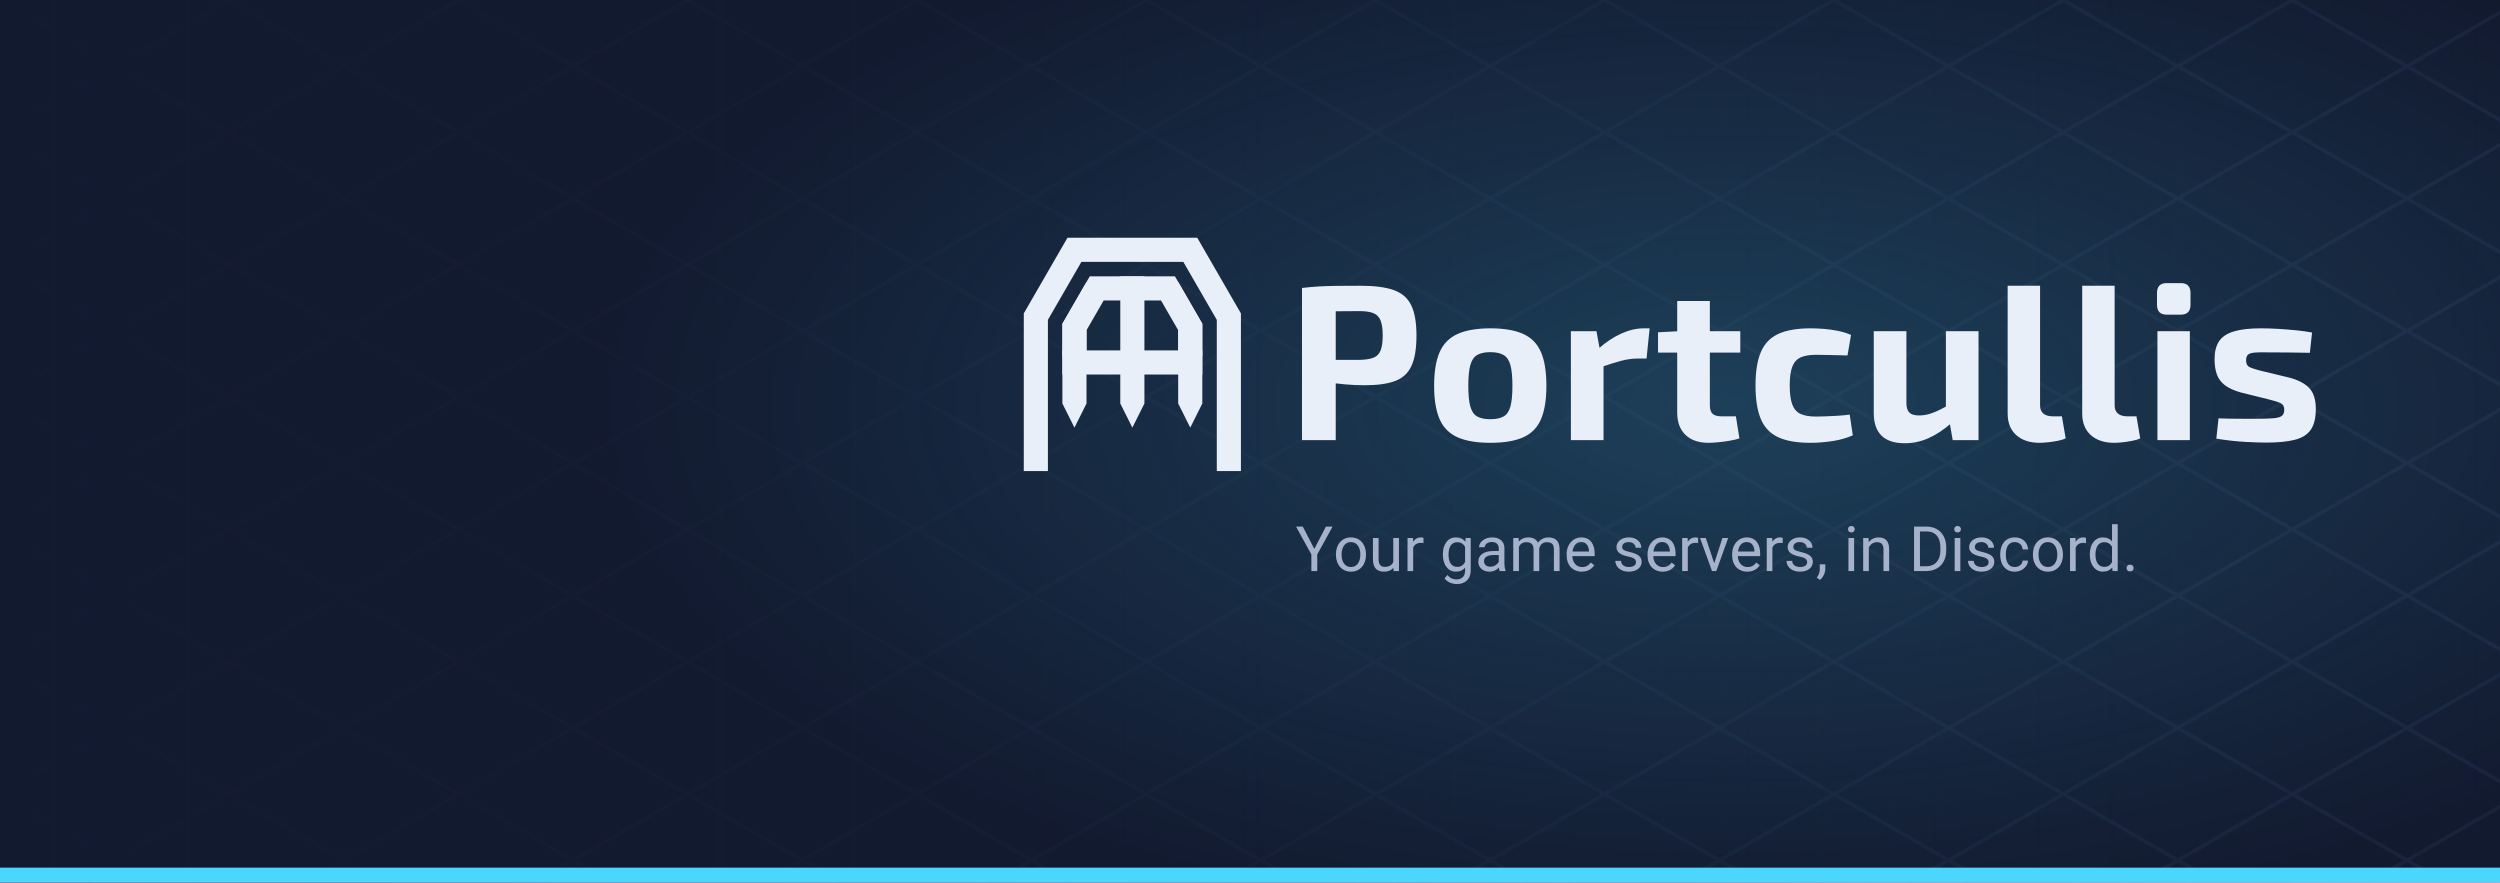
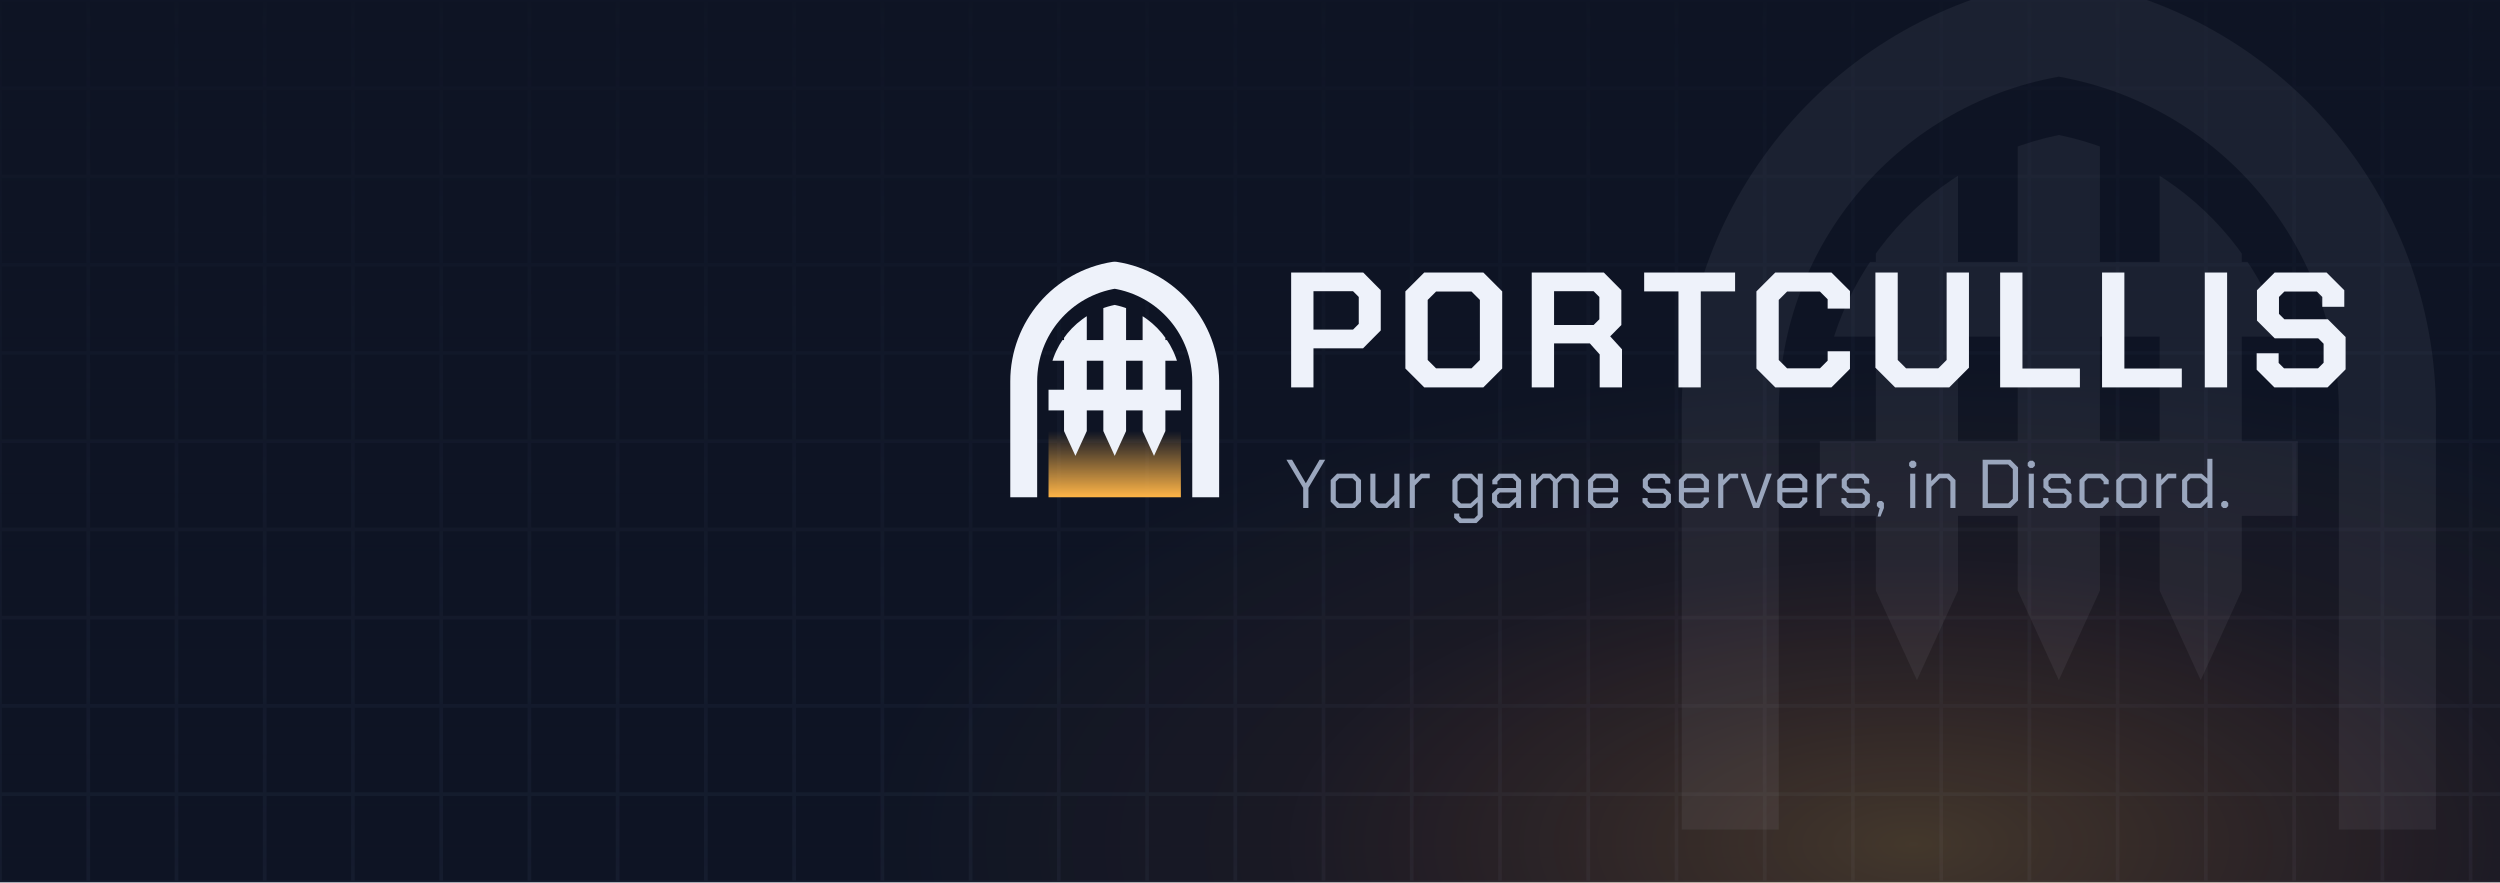
<svg xmlns="http://www.w3.org/2000/svg" width="680" height="240" viewBox="0 0 680 240" role="img" aria-label="Portcullis Discord profile banner">
  <defs>
    <radialGradient id="dglow" cx="0.5" cy="0.5" r="0.5">
-       <stop offset="0" stop-color="#4AD6FF" stop-opacity="0.20" />
-       <stop offset="1" stop-color="#4AD6FF" stop-opacity="0" />
+       <stop offset="0" stop-color="#FFB547" stop-opacity="0.22" />
+       <stop offset="0.6" stop-color="#FF7A2F" stop-opacity="0.05" />
+       <stop offset="1" stop-color="#FFB547" stop-opacity="0" />
    </radialGradient>
-     <linearGradient id="dfade" x1="0" y1="0" x2="1" y2="0">
-       <stop offset="0" stop-color="#121A30" stop-opacity="1" />
-       <stop offset="0.55" stop-color="#121A30" stop-opacity="0.6" />
-       <stop offset="1" stop-color="#121A30" stop-opacity="0" />
+     <linearGradient id="dv" x1="0" y1="0" x2="0" y2="1">
+       <stop offset="0" stop-color="#0E1424" stop-opacity="0.85" />
+       <stop offset="1" stop-color="#0E1424" stop-opacity="0" />
    </linearGradient>
  </defs>
-   <rect width="680" height="240" fill="#121A30" />
-   <path d="M-1184.7 0 L-769.0 240 M-1184.7 0 L-1600.4 240 M-1122.4 0 L-706.7 240 M-1122.4 0 L-1538.1 240 M-1060.0 0 L-644.3 240 M-1060.0 0 L-1475.7 240 M-997.7 0 L-582.0 240 M-997.7 0 L-1413.4 240 M-935.3 0 L-519.6 240 M-935.3 0 L-1351.0 240 M-873.0 0 L-457.3 240 M-873.0 0 L-1288.6 240 M-810.6 0 L-394.9 240 M-810.6 0 L-1226.3 240 M-748.2 0 L-332.6 240 M-748.2 0 L-1163.9 240 M-685.9 0 L-270.2 240 M-685.9 0 L-1101.6 240 M-623.5 0 L-207.8 240 M-623.5 0 L-1039.2 240 M-561.2 0 L-145.5 240 M-561.2 0 L-976.9 240 M-498.8 0 L-83.1 240 M-498.8 0 L-914.5 240 M-436.5 0 L-20.8 240 M-436.5 0 L-852.2 240 M-374.1 0 L41.6 240 M-374.1 0 L-789.8 240 M-311.8 0 L103.9 240 M-311.8 0 L-727.5 240 M-249.4 0 L166.3 240 M-249.4 0 L-665.1 240 M-187.1 0 L228.6 240 M-187.1 0 L-602.8 240 M-124.7 0 L291.0 240 M-124.7 0 L-540.4 240 M-62.4 0 L353.3 240 M-62.4 0 L-478.0 240 M0.0 0 L415.7 240 M0.0 0 L-415.7 240 M62.4 0 L478.0 240 M62.4 0 L-353.3 240 M124.7 0 L540.4 240 M124.7 0 L-291.0 240 M187.1 0 L602.8 240 M187.1 0 L-228.6 240 M249.4 0 L665.1 240 M249.4 0 L-166.3 240 M311.8 0 L727.5 240 M311.8 0 L-103.9 240 M374.1 0 L789.8 240 M374.1 0 L-41.6 240 M436.5 0 L852.2 240 M436.5 0 L20.8 240 M498.8 0 L914.5 240 M498.8 0 L83.1 240 M561.2 0 L976.9 240 M561.2 0 L145.5 240 M623.5 0 L1039.2 240 M623.5 0 L207.8 240 M685.9 0 L1101.6 240 M685.9 0 L270.2 240 M748.2 0 L1163.9 240 M748.2 0 L332.6 240 M810.6 0 L1226.3 240 M810.6 0 L394.9 240 M873.0 0 L1288.6 240 M873.0 0 L457.3 240 M935.3 0 L1351.0 240 M935.3 0 L519.6 240 M997.7 0 L1413.4 240 M997.7 0 L582.0 240 M1060.0 0 L1475.7 240 M1060.0 0 L644.3 240 M1122.4 0 L1538.1 240 M1122.4 0 L706.7 240" stroke="#8CAADC" stroke-opacity="0.07" stroke-width="1" fill="none" />
-   <rect width="680" height="240" fill="url(#dfade)" />
-   <ellipse cx="470" cy="110" rx="306.0" ry="144.0" fill="url(#dglow)" />
-   <rect y="236" width="680" height="4" fill="#4AD6FF" />
-   <g transform="translate(266.0 52)">
-     <g transform="translate(0 0) scale(1.3125)">
+   <rect width="680" height="240" fill="#0E1424" />
+   <path d="M0 0 V240 M24 0 V240 M48 0 V240 M72 0 V240 M96 0 V240 M120 0 V240 M144 0 V240 M168 0 V240 M192 0 V240 M216 0 V240 M240 0 V240 M264 0 V240 M288 0 V240 M312 0 V240 M336 0 V240 M360 0 V240 M384 0 V240 M408 0 V240 M432 0 V240 M456 0 V240 M480 0 V240 M504 0 V240 M528 0 V240 M552 0 V240 M576 0 V240 M600 0 V240 M624 0 V240 M648 0 V240 M672 0 V240 M696 0 V240 M0 0 H680 M0 24 H680 M0 48 H680 M0 72 H680 M0 96 H680 M0 120 H680 M0 144 H680 M0 168 H680 M0 192 H680 M0 216 H680 M0 240 H680" stroke="#8FA3C8" stroke-opacity="0.06" stroke-width="1" fill="none" />
+   <rect width="680" height="240" fill="url(#dv)" />
+   <ellipse cx="520" cy="230" rx="285.6" ry="132.0" fill="url(#dglow)" />
+   <g opacity="0.06">
+     <g transform="translate(430.00 -10.00) scale(4.0625)">
+       <defs>
+         <clipPath id="dgc">
+           <path d="M16 58 V31 A20 20 0 0 1 32 11.5 A20 20 0 0 1 48 31 V58 Z" />
+         </clipPath>
+       </defs>
+       <g fill="#EEF2FA" clip-path="url(#dgc)">
+         <path d="M19.75 0 H25.25 V42.0 L22.5 48.0 L19.75 42.0 Z" />
+         <path d="M29.25 0 H34.75 V42.0 L32.0 48.0 L29.25 42.0 Z" />
+         <path d="M38.75 0 H44.25 V42.0 L41.5 48.0 L38.75 42.0 Z" />
+         <rect x="0" y="20.0" width="64" height="5.0" />
+         <rect x="0" y="32.0" width="64" height="5.0" />
+       </g>
+       <path d="M10 58 V30.0 A26.0 26.0 0 0 1 32 4.3 A26.0 26.0 0 0 1 54 30.0 V58" fill="none" stroke="#EEF2FA" stroke-width="6.5" stroke-linejoin="round" />
+     </g>
+   </g>
+   <g transform="translate(267.2 70)">
+     <g transform="translate(0.00 0.00) scale(1.125)">
      <defs>
        <clipPath id="dc">
-           <polygon points="17.500,58.000 17.500,27.474 23.175,17.644 40.825,17.644 46.500,27.474 46.500,58.000" />
+           <path d="M16 58 V31 A20 20 0 0 1 32 11.5 A20 20 0 0 1 48 31 V58 Z" />
        </clipPath>
+         <linearGradient id="dg" x1="0" y1="0" x2="0" y2="1">
+           <stop offset="0" stop-color="#FFB547" stop-opacity="0" />
+           <stop offset="1" stop-color="#FFB547" />
+         </linearGradient>
      </defs>
-       <g fill="#E9EFF8" clip-path="url(#dc)">
-         <polyline points="20.000,34.144 20.000,28.144 24.619,20.144 39.381,20.144 44.000,28.144 44.000,34.144" fill="none" stroke="#E9EFF8" stroke-width="5.0" stroke-linejoin="miter" />
-         <path d="M17.5 0 H22.5 V44.0 L20.0 49.0 L17.5 44.0 Z" />
-         <path d="M29.5 0 H34.5 V44.0 L32.0 49.0 L29.5 44.0 Z" />
-         <path d="M41.5 0 H46.5 V44.0 L44.0 49.0 L41.5 44.0 Z" />
-         <rect x="17.5" y="33.0" width="29.0" height="5.0" />
+       <rect x="0" y="42" width="64" height="16" fill="url(#dg)" clip-path="url(#dc)" />
+       <g fill="#EEF2FA" clip-path="url(#dc)">
+         <path d="M19.75 0 H25.25 V42.0 L22.5 48.0 L19.75 42.0 Z" />
+         <path d="M29.25 0 H34.75 V42.0 L32.0 48.0 L29.25 42.0 Z" />
+         <path d="M38.75 0 H44.25 V42.0 L41.5 48.0 L38.75 42.0 Z" />
+         <rect x="0" y="20.0" width="64" height="5.0" />
+         <rect x="0" y="32.0" width="64" height="5.0" />
      </g>
-       <polyline points="12.000,58.000 12.000,26.000 20.000,12.144 44.000,12.144 52.000,26.000 52.000,58.000" fill="none" stroke="#E9EFF8" stroke-width="5.0" stroke-linejoin="miter" />
+       <path d="M10 58 V30.0 A26.0 26.0 0 0 1 32 4.3 A26.0 26.0 0 0 1 54 30.0 V58" fill="none" stroke="#EEF2FA" stroke-width="6.5" stroke-linejoin="round" />
    </g>
-     <path fill="#E9EFF8" d="M104.04 25.725Q109.86 25.725 113.16 26.925Q116.46 28.125 117.87 31.065Q119.28 34.005 119.28 39.285Q119.28 44.565 117.93 47.505Q116.58 50.445 113.52 51.615Q110.46 52.785 105.24 52.785Q102.48 52.785 99.84 52.545Q97.2 52.305 94.92 51.945Q92.64 51.585 91.02 51.195Q89.4 50.805 88.8 50.445L88.98 45.885Q92.52 45.885 96.33 45.885Q100.14 45.885 103.86 45.885Q106.26 45.825 107.61 45.285Q108.96 44.745 109.53 43.305Q110.1 41.865 110.1 39.285Q110.1 36.645 109.53 35.205Q108.96 33.765 107.61 33.195Q106.26 32.625 103.86 32.625Q98.34 32.625 94.38 32.685Q90.42 32.745 89.04 32.925L88.14 26.325Q90.66 26.025 92.88 25.905Q95.1 25.785 97.71 25.755Q100.32 25.725 104.04 25.725ZM97.32 26.325V67.725H88.14V26.325Z M139.38 37.305Q144.96 37.305 148.32 38.835Q151.68 40.365 153.15 43.785Q154.62 47.205 154.62 52.965Q154.62 58.605 153.15 62.025Q151.68 65.445 148.32 66.945Q144.96 68.445 139.38 68.445Q133.86 68.445 130.47 66.945Q127.08 65.445 125.58 62.025Q124.08 58.605 124.08 52.965Q124.08 47.205 125.58 43.785Q127.08 40.365 130.47 38.835Q133.86 37.305 139.38 37.305ZM139.38 43.785Q137.1 43.785 135.78 44.565Q134.46 45.345 133.92 47.325Q133.38 49.305 133.38 52.965Q133.38 56.565 133.92 58.545Q134.46 60.525 135.78 61.275Q137.1 62.025 139.38 62.025Q141.66 62.025 142.98 61.275Q144.3 60.525 144.84 58.545Q145.38 56.565 145.38 52.965Q145.38 49.305 144.84 47.325Q144.3 45.345 142.98 44.565Q141.66 43.785 139.38 43.785Z M168.24 38.085 169.32 43.965 170.16 44.745V67.725H161.28V38.085ZM182.7 37.305 181.86 45.525H179.4Q177.3 45.525 175.02 46.125Q172.74 46.725 169.26 47.925L168.66 42.945Q171.78 40.185 174.96 38.745Q178.14 37.305 181.14 37.305Z M199.08 29.865V58.245Q199.08 59.865 199.83 60.555Q200.58 61.245 202.32 61.245H206.16L207.12 67.245Q206.04 67.605 204.48 67.875Q202.92 68.145 201.36 68.295Q199.8 68.445 198.72 68.445Q194.7 68.445 192.45 66.285Q190.2 64.125 190.2 60.225V29.865ZM207.36 38.085V43.905H184.98V38.385L190.74 38.085Z M226.5 37.305Q228.12 37.305 230.04 37.455Q231.96 37.605 233.91 37.995Q235.86 38.385 237.48 39.105L236.52 44.685Q234.12 44.625 231.93 44.565Q229.74 44.505 228 44.505Q225.3 44.505 223.74 45.225Q222.18 45.945 221.49 47.775Q220.8 49.605 220.8 52.845Q220.8 56.145 221.49 58.005Q222.18 59.865 223.74 60.585Q225.3 61.305 228 61.305Q228.96 61.305 230.46 61.245Q231.96 61.185 233.7 61.095Q235.44 61.005 237.12 60.765L237.96 66.405Q235.56 67.485 232.5 67.965Q229.44 68.445 226.44 68.445Q220.92 68.445 217.65 66.915Q214.38 65.385 212.94 61.965Q211.5 58.545 211.5 52.845Q211.5 47.145 212.97 43.725Q214.44 40.305 217.74 38.805Q221.04 37.305 226.5 37.305Z M252.54 38.085V57.585Q252.54 59.445 253.35 60.225Q254.16 61.005 255.96 61.005Q257.82 61.005 259.65 60.315Q261.48 59.625 264.18 58.125L264.9 62.985Q261.66 65.805 258.54 67.185Q255.42 68.565 252.12 68.565Q243.66 68.565 243.66 60.285V38.085ZM272.16 38.085V67.725H265.14L264.12 61.905L263.28 61.065V38.085Z M288.9 25.725V58.245Q288.9 59.745 289.8 60.495Q290.7 61.245 292.44 61.245H294.84L295.86 67.245Q295.14 67.605 293.82 67.875Q292.5 68.145 291.12 68.295Q289.74 68.445 288.78 68.445Q284.76 68.445 282.42 66.345Q280.08 64.245 280.08 60.465V25.725Z M309.18 25.725V58.245Q309.18 59.745 310.08 60.495Q310.98 61.245 312.72 61.245H315.12L316.14 67.245Q315.42 67.605 314.1 67.875Q312.78 68.145 311.4 68.295Q310.02 68.445 309.06 68.445Q305.04 68.445 302.7 66.345Q300.36 64.245 300.36 60.465V25.725Z M329.64 38.085V67.725H320.82V38.085ZM327.18 25.005Q329.82 25.005 329.82 27.705V30.885Q329.82 33.585 327.18 33.585H323.34Q320.7 33.585 320.7 30.885V27.705Q320.7 25.005 323.34 25.005Z M349.02 37.305Q351.18 37.305 353.7 37.455Q356.22 37.605 358.62 37.845Q361.02 38.085 362.88 38.445L362.28 43.965Q359.4 43.905 356.49 43.875Q353.58 43.845 350.82 43.845Q348.48 43.785 347.22 43.905Q345.96 44.025 345.45 44.475Q344.94 44.925 344.94 46.065Q344.94 47.385 345.84 47.835Q346.74 48.285 348.84 48.825L356.58 50.685Q360.3 51.645 362.1 53.535Q363.9 55.425 363.9 59.205Q363.9 62.925 362.52 64.905Q361.14 66.885 358.14 67.635Q355.14 68.385 350.4 68.385Q348.54 68.385 344.88 68.205Q341.22 68.025 336.84 67.305L337.44 61.785Q338.52 61.845 340.2 61.875Q341.88 61.905 343.86 61.905Q345.84 61.905 347.82 61.905Q350.88 61.905 352.5 61.755Q354.12 61.605 354.72 61.065Q355.32 60.525 355.32 59.445Q355.32 58.125 354.3 57.645Q353.28 57.165 351.06 56.625L343.56 54.765Q340.74 53.985 339.18 52.785Q337.62 51.585 336.99 49.845Q336.36 48.105 336.36 45.705Q336.36 42.645 337.59 40.815Q338.82 38.985 341.61 38.145Q344.4 37.305 349.02 37.305Z" />
-     <path fill="#A6B2C9" d="M88.359 91.239 91.497 97.307 94.643 91.239H96.461L92.294 98.809V103.325H90.692V98.809L86.525 91.239Z M97.374 98.934V98.743Q97.374 97.772 97.656 96.938Q97.938 96.103 98.469 95.485Q99.001 94.867 99.756 94.522Q100.511 94.178 101.449 94.178Q102.396 94.178 103.155 94.522Q103.915 94.867 104.45 95.485Q104.985 96.103 105.268 96.938Q105.55 97.772 105.55 98.743V98.934Q105.55 99.905 105.268 100.735Q104.985 101.565 104.45 102.184Q103.915 102.802 103.163 103.147Q102.412 103.491 101.466 103.491Q100.52 103.491 99.764 103.147Q99.009 102.802 98.473 102.184Q97.938 101.565 97.656 100.735Q97.374 99.905 97.374 98.934ZM98.909 98.743V98.934Q98.909 99.606 99.067 100.2Q99.225 100.793 99.544 101.25Q99.864 101.706 100.345 101.968Q100.827 102.229 101.466 102.229Q102.097 102.229 102.574 101.968Q103.051 101.706 103.367 101.25Q103.682 100.793 103.844 100.2Q104.006 99.606 104.006 98.934V98.743Q104.006 98.079 103.844 97.485Q103.682 96.892 103.363 96.431Q103.043 95.971 102.566 95.705Q102.088 95.439 101.449 95.439Q100.818 95.439 100.341 95.705Q99.864 95.971 99.544 96.431Q99.225 96.892 99.067 97.485Q98.909 98.079 98.909 98.743Z M112.971 101.25V94.344H114.515V103.325H113.046ZM113.261 99.357 113.9 99.341Q113.9 100.237 113.714 100.997Q113.527 101.756 113.112 102.312Q112.697 102.868 112.025 103.18Q111.352 103.491 110.389 103.491Q109.733 103.491 109.19 103.3Q108.646 103.109 108.256 102.711Q107.866 102.312 107.654 101.673Q107.442 101.034 107.442 100.138V94.344H108.978V100.154Q108.978 100.76 109.115 101.154Q109.252 101.549 109.489 101.777Q109.725 102.005 110.02 102.096Q110.315 102.188 110.63 102.188Q111.609 102.188 112.182 101.81Q112.755 101.432 113.008 100.789Q113.261 100.146 113.261 99.357Z M118.383 95.755V103.325H116.847V94.344H118.341ZM121.189 94.294 121.18 95.721Q120.989 95.68 120.819 95.668Q120.649 95.655 120.433 95.655Q119.902 95.655 119.495 95.821Q119.088 95.987 118.806 96.286Q118.524 96.585 118.362 96.996Q118.2 97.407 118.15 97.896L117.719 98.145Q117.719 97.332 117.881 96.618Q118.043 95.904 118.383 95.352Q118.723 94.8 119.25 94.489Q119.777 94.178 120.508 94.178Q120.674 94.178 120.89 94.215Q121.106 94.252 121.189 94.294Z  M132.644 94.344H134.038V103.134Q134.038 104.321 133.557 105.159Q133.075 105.998 132.216 106.434Q131.357 106.869 130.236 106.869Q129.772 106.869 129.145 106.724Q128.518 106.579 127.916 106.234Q127.315 105.89 126.908 105.309L127.713 104.396Q128.277 105.076 128.896 105.342Q129.514 105.608 130.12 105.608Q130.851 105.608 131.382 105.334Q131.913 105.06 132.208 104.524Q132.503 103.989 132.503 103.209V96.319ZM126.46 98.934V98.76Q126.46 97.73 126.704 96.888Q126.949 96.045 127.41 95.439Q127.871 94.833 128.526 94.505Q129.182 94.178 130.004 94.178Q130.851 94.178 131.486 94.472Q132.121 94.767 132.565 95.327Q133.009 95.888 133.266 96.676Q133.524 97.465 133.623 98.461V99.224Q133.532 100.212 133.27 101.001Q133.009 101.789 132.565 102.346Q132.121 102.902 131.482 103.196Q130.842 103.491 129.987 103.491Q129.182 103.491 128.531 103.151Q127.879 102.81 127.414 102.196Q126.949 101.582 126.704 100.748Q126.46 99.913 126.46 98.934ZM127.995 98.76V98.934Q127.995 99.606 128.132 100.196Q128.269 100.785 128.556 101.233Q128.842 101.681 129.29 101.935Q129.738 102.188 130.361 102.188Q131.125 102.188 131.623 101.864Q132.121 101.54 132.415 101.009Q132.71 100.478 132.876 99.855V97.855Q132.785 97.398 132.598 96.971Q132.411 96.543 132.117 96.207Q131.822 95.871 131.39 95.672Q130.959 95.472 130.378 95.472Q129.747 95.472 129.294 95.734Q128.842 95.995 128.556 96.448Q128.269 96.9 128.132 97.494Q127.995 98.087 127.995 98.76Z M141.667 101.789V97.166Q141.667 96.635 141.455 96.24Q141.243 95.846 140.82 95.63Q140.397 95.414 139.774 95.414Q139.193 95.414 138.757 95.614Q138.321 95.813 138.077 96.137Q137.832 96.46 137.832 96.834H136.296Q136.296 96.352 136.545 95.879Q136.794 95.406 137.263 95.02Q137.732 94.634 138.392 94.406Q139.052 94.178 139.865 94.178Q140.845 94.178 141.596 94.51Q142.347 94.842 142.775 95.51Q143.202 96.178 143.202 97.182V101.366Q143.202 101.814 143.281 102.321Q143.36 102.827 143.518 103.192V103.325H141.916Q141.799 103.059 141.733 102.615Q141.667 102.171 141.667 101.789ZM141.932 97.88 141.949 98.959H140.397Q139.741 98.959 139.226 99.063Q138.712 99.166 138.363 99.374Q138.014 99.581 137.832 99.893Q137.649 100.204 137.649 100.619Q137.649 101.042 137.84 101.391Q138.031 101.74 138.417 101.943Q138.803 102.146 139.367 102.146Q140.073 102.146 140.612 101.847Q141.152 101.549 141.472 101.117Q141.791 100.685 141.816 100.279L142.472 101.017Q142.414 101.366 142.156 101.789Q141.899 102.213 141.472 102.599Q141.044 102.985 140.459 103.238Q139.874 103.491 139.143 103.491Q138.23 103.491 137.545 103.134Q136.86 102.777 136.483 102.175Q136.105 101.574 136.105 100.826Q136.105 100.104 136.387 99.552Q136.67 99 137.201 98.631Q137.732 98.262 138.479 98.071Q139.226 97.88 140.148 97.88Z M147.145 96.128V103.325H145.601V94.344H147.062ZM146.83 98.494 146.116 98.469Q146.124 97.548 146.357 96.763Q146.589 95.979 147.046 95.398Q147.502 94.817 148.183 94.497Q148.863 94.178 149.76 94.178Q150.391 94.178 150.922 94.356Q151.453 94.534 151.843 94.916Q152.233 95.298 152.449 95.896Q152.665 96.493 152.665 97.34V103.325H151.129V97.415Q151.129 96.709 150.893 96.286Q150.656 95.863 150.225 95.668Q149.793 95.472 149.212 95.472Q148.531 95.472 148.075 95.713Q147.618 95.954 147.344 96.377Q147.07 96.801 146.95 97.344Q146.83 97.888 146.83 98.494ZM152.649 97.647 151.619 97.963Q151.628 97.224 151.864 96.543Q152.101 95.863 152.553 95.331Q153.005 94.8 153.67 94.489Q154.334 94.178 155.189 94.178Q155.911 94.178 156.471 94.368Q157.031 94.559 157.417 94.954Q157.803 95.348 158.003 95.962Q158.202 96.576 158.202 97.423V103.325H156.658V97.407Q156.658 96.651 156.421 96.232Q156.185 95.813 155.757 95.643Q155.33 95.472 154.74 95.472Q154.234 95.472 153.844 95.647Q153.454 95.821 153.188 96.124Q152.922 96.427 152.785 96.817Q152.649 97.207 152.649 97.647Z M164.253 103.491Q163.315 103.491 162.556 103.171Q161.796 102.852 161.252 102.271Q160.709 101.69 160.418 100.893Q160.128 100.096 160.128 99.15V98.801Q160.128 97.705 160.451 96.846Q160.775 95.987 161.331 95.389Q161.887 94.792 162.593 94.485Q163.298 94.178 164.054 94.178Q165.017 94.178 165.718 94.51Q166.42 94.842 166.868 95.435Q167.316 96.029 167.532 96.83Q167.748 97.631 167.748 98.577V99.266H161.041V98.013H166.212V97.896Q166.179 97.299 165.967 96.734Q165.755 96.17 165.299 95.804Q164.842 95.439 164.054 95.439Q163.531 95.439 163.091 95.659Q162.651 95.879 162.336 96.311Q162.02 96.742 161.846 97.365Q161.671 97.988 161.671 98.801V99.15Q161.671 99.789 161.85 100.349Q162.028 100.909 162.373 101.333Q162.717 101.756 163.211 101.997Q163.705 102.238 164.336 102.238Q165.15 102.238 165.714 101.906Q166.278 101.574 166.702 101.017L167.631 101.756Q167.341 102.196 166.893 102.595Q166.444 102.993 165.793 103.242Q165.141 103.491 164.253 103.491Z  M178.987 100.943Q178.987 100.611 178.842 100.324Q178.696 100.038 178.252 99.801Q177.808 99.565 176.92 99.39Q176.173 99.233 175.571 99.017Q174.969 98.801 174.55 98.494Q174.131 98.187 173.907 97.772Q173.683 97.357 173.683 96.801Q173.683 96.269 173.919 95.796Q174.156 95.323 174.592 94.958Q175.027 94.593 175.642 94.385Q176.256 94.178 177.011 94.178Q178.09 94.178 178.854 94.559Q179.618 94.941 180.025 95.576Q180.431 96.211 180.431 96.983H178.896Q178.896 96.61 178.676 96.257Q178.456 95.904 178.036 95.672Q177.617 95.439 177.011 95.439Q176.372 95.439 175.978 95.634Q175.584 95.829 175.405 96.128Q175.227 96.427 175.227 96.759Q175.227 97.008 175.314 97.203Q175.401 97.398 175.625 97.56Q175.849 97.722 176.256 97.863Q176.663 98.004 177.294 98.145Q178.398 98.394 179.111 98.743Q179.825 99.092 180.174 99.598Q180.523 100.104 180.523 100.826Q180.523 101.416 180.278 101.906Q180.033 102.395 179.572 102.748Q179.111 103.101 178.476 103.296Q177.841 103.491 177.053 103.491Q175.866 103.491 175.044 103.068Q174.222 102.644 173.799 101.972Q173.376 101.3 173.376 100.553H174.92Q174.953 101.183 175.285 101.553Q175.617 101.922 176.098 102.076Q176.58 102.229 177.053 102.229Q177.684 102.229 178.111 102.063Q178.539 101.897 178.763 101.607Q178.987 101.316 178.987 100.943Z M186.258 103.491Q185.32 103.491 184.561 103.171Q183.801 102.852 183.258 102.271Q182.714 101.69 182.423 100.893Q182.133 100.096 182.133 99.15V98.801Q182.133 97.705 182.457 96.846Q182.78 95.987 183.337 95.389Q183.893 94.792 184.598 94.485Q185.304 94.178 186.059 94.178Q187.022 94.178 187.723 94.51Q188.425 94.842 188.873 95.435Q189.321 96.029 189.537 96.83Q189.753 97.631 189.753 98.577V99.266H183.046V98.013H188.217V97.896Q188.184 97.299 187.973 96.734Q187.761 96.17 187.304 95.804Q186.848 95.439 186.059 95.439Q185.536 95.439 185.096 95.659Q184.656 95.879 184.341 96.311Q184.025 96.742 183.851 97.365Q183.677 97.988 183.677 98.801V99.15Q183.677 99.789 183.855 100.349Q184.034 100.909 184.378 101.333Q184.723 101.756 185.217 101.997Q185.711 102.238 186.341 102.238Q187.155 102.238 187.719 101.906Q188.284 101.574 188.707 101.017L189.637 101.756Q189.346 102.196 188.898 102.595Q188.45 102.993 187.798 103.242Q187.147 103.491 186.258 103.491Z M193.082 95.755V103.325H191.546V94.344H193.04ZM195.887 94.294 195.879 95.721Q195.688 95.68 195.518 95.668Q195.348 95.655 195.132 95.655Q194.601 95.655 194.194 95.821Q193.787 95.987 193.505 96.286Q193.223 96.585 193.061 96.996Q192.899 97.407 192.849 97.896L192.418 98.145Q192.418 97.332 192.579 96.618Q192.741 95.904 193.082 95.352Q193.422 94.8 193.949 94.489Q194.476 94.178 195.207 94.178Q195.373 94.178 195.588 94.215Q195.804 94.252 195.887 94.294Z M200.038 101.939 202.495 94.344H204.064L200.835 103.325H199.805ZM197.987 94.344 200.519 101.98 200.693 103.325H199.664L196.41 94.344Z M209.268 103.491Q208.33 103.491 207.571 103.171Q206.811 102.852 206.267 102.271Q205.724 101.69 205.433 100.893Q205.143 100.096 205.143 99.15V98.801Q205.143 97.705 205.466 96.846Q205.79 95.987 206.346 95.389Q206.902 94.792 207.608 94.485Q208.314 94.178 209.069 94.178Q210.032 94.178 210.733 94.51Q211.435 94.842 211.883 95.435Q212.331 96.029 212.547 96.83Q212.763 97.631 212.763 98.577V99.266H206.056V98.013H211.227V97.896Q211.194 97.299 210.982 96.734Q210.771 96.17 210.314 95.804Q209.858 95.439 209.069 95.439Q208.546 95.439 208.106 95.659Q207.666 95.879 207.351 96.311Q207.035 96.742 206.861 97.365Q206.687 97.988 206.687 98.801V99.15Q206.687 99.789 206.865 100.349Q207.044 100.909 207.388 101.333Q207.733 101.756 208.226 101.997Q208.72 102.238 209.351 102.238Q210.165 102.238 210.729 101.906Q211.294 101.574 211.717 101.017L212.647 101.756Q212.356 102.196 211.908 102.595Q211.46 102.993 210.808 103.242Q210.156 103.491 209.268 103.491Z M216.091 95.755V103.325H214.556V94.344H216.05ZM218.897 94.294 218.889 95.721Q218.698 95.68 218.528 95.668Q218.358 95.655 218.142 95.655Q217.61 95.655 217.204 95.821Q216.797 95.987 216.515 96.286Q216.233 96.585 216.071 96.996Q215.909 97.407 215.859 97.896L215.427 98.145Q215.427 97.332 215.589 96.618Q215.751 95.904 216.091 95.352Q216.432 94.8 216.959 94.489Q217.486 94.178 218.216 94.178Q218.382 94.178 218.598 94.215Q218.814 94.252 218.897 94.294Z M225.546 100.943Q225.546 100.611 225.401 100.324Q225.255 100.038 224.811 99.801Q224.367 99.565 223.479 99.39Q222.732 99.233 222.13 99.017Q221.528 98.801 221.109 98.494Q220.69 98.187 220.466 97.772Q220.242 97.357 220.242 96.801Q220.242 96.269 220.478 95.796Q220.715 95.323 221.151 94.958Q221.587 94.593 222.201 94.385Q222.815 94.178 223.57 94.178Q224.65 94.178 225.413 94.559Q226.177 94.941 226.584 95.576Q226.99 96.211 226.99 96.983H225.455Q225.455 96.61 225.235 96.257Q225.015 95.904 224.596 95.672Q224.176 95.439 223.57 95.439Q222.931 95.439 222.537 95.634Q222.143 95.829 221.964 96.128Q221.786 96.427 221.786 96.759Q221.786 97.008 221.873 97.203Q221.96 97.398 222.184 97.56Q222.408 97.722 222.815 97.863Q223.222 98.004 223.853 98.145Q224.957 98.394 225.671 98.743Q226.384 99.092 226.733 99.598Q227.082 100.104 227.082 100.826Q227.082 101.416 226.837 101.906Q226.592 102.395 226.131 102.748Q225.671 103.101 225.035 103.296Q224.4 103.491 223.612 103.491Q222.425 103.491 221.603 103.068Q220.781 102.644 220.358 101.972Q219.935 101.3 219.935 100.553H221.479Q221.512 101.183 221.844 101.553Q222.176 101.922 222.657 102.076Q223.139 102.229 223.612 102.229Q224.243 102.229 224.67 102.063Q225.098 101.897 225.322 101.607Q225.546 101.316 225.546 100.943Z M230.485 101.499V102.736Q230.485 103.491 230.103 104.334Q229.721 105.176 229.032 105.741L228.161 105.135Q228.426 104.769 228.609 104.392Q228.792 104.014 228.887 103.611Q228.983 103.209 228.983 102.761V101.499Z  M238.321 94.344V103.325H236.777V94.344ZM236.661 91.961Q236.661 91.588 236.889 91.33Q237.117 91.073 237.566 91.073Q238.005 91.073 238.242 91.33Q238.479 91.588 238.479 91.961Q238.479 92.318 238.242 92.571Q238.005 92.825 237.566 92.825Q237.117 92.825 236.889 92.571Q236.661 92.318 236.661 91.961Z M242.322 96.261V103.325H240.786V94.344H242.239ZM241.957 98.494 241.317 98.469Q241.326 97.548 241.591 96.763Q241.857 95.979 242.338 95.398Q242.82 94.817 243.488 94.497Q244.156 94.178 244.97 94.178Q245.634 94.178 246.165 94.356Q246.696 94.534 247.074 94.925Q247.452 95.315 247.651 95.933Q247.85 96.552 247.85 97.44V103.325H246.306V97.423Q246.306 96.718 246.099 96.29Q245.891 95.863 245.493 95.668Q245.094 95.472 244.513 95.472Q243.941 95.472 243.472 95.713Q243.003 95.954 242.666 96.377Q242.33 96.801 242.143 97.344Q241.957 97.888 241.957 98.494Z  M257.894 103.325H255.371L255.387 102.022H257.894Q259.189 102.022 260.052 101.478Q260.916 100.934 261.351 99.951Q261.787 98.967 261.787 97.647V96.908Q261.787 95.871 261.538 95.062Q261.289 94.252 260.808 93.692Q260.326 93.132 259.633 92.841Q258.94 92.551 258.044 92.551H255.321V91.239H258.044Q259.231 91.239 260.21 91.633Q261.19 92.028 261.899 92.771Q262.609 93.513 262.991 94.564Q263.373 95.614 263.373 96.925V97.647Q263.373 98.959 262.991 100.009Q262.609 101.059 261.891 101.798Q261.173 102.536 260.164 102.931Q259.156 103.325 257.894 103.325ZM256.226 91.239V103.325H254.624V91.239Z M267.216 94.344V103.325H265.672V94.344ZM265.556 91.961Q265.556 91.588 265.784 91.33Q266.012 91.073 266.461 91.073Q266.9 91.073 267.137 91.33Q267.374 91.588 267.374 91.961Q267.374 92.318 267.137 92.571Q266.9 92.825 266.461 92.825Q266.012 92.825 265.784 92.571Q265.556 92.318 265.556 91.961Z M274.911 100.943Q274.911 100.611 274.765 100.324Q274.62 100.038 274.176 99.801Q273.732 99.565 272.844 99.39Q272.097 99.233 271.495 99.017Q270.893 98.801 270.474 98.494Q270.055 98.187 269.831 97.772Q269.607 97.357 269.607 96.801Q269.607 96.269 269.843 95.796Q270.08 95.323 270.515 94.958Q270.951 94.593 271.566 94.385Q272.18 94.178 272.935 94.178Q274.014 94.178 274.778 94.559Q275.542 94.941 275.948 95.576Q276.355 96.211 276.355 96.983H274.819Q274.819 96.61 274.599 96.257Q274.379 95.904 273.96 95.672Q273.541 95.439 272.935 95.439Q272.296 95.439 271.902 95.634Q271.507 95.829 271.329 96.128Q271.15 96.427 271.15 96.759Q271.15 97.008 271.238 97.203Q271.325 97.398 271.549 97.56Q271.773 97.722 272.18 97.863Q272.587 98.004 273.217 98.145Q274.321 98.394 275.035 98.743Q275.749 99.092 276.098 99.598Q276.446 100.104 276.446 100.826Q276.446 101.416 276.202 101.906Q275.957 102.395 275.496 102.748Q275.035 103.101 274.4 103.296Q273.765 103.491 272.977 103.491Q271.79 103.491 270.968 103.068Q270.146 102.644 269.723 101.972Q269.299 101.3 269.299 100.553H270.843Q270.877 101.183 271.209 101.553Q271.541 101.922 272.022 102.076Q272.504 102.229 272.977 102.229Q273.608 102.229 274.035 102.063Q274.462 101.897 274.687 101.607Q274.911 101.316 274.911 100.943Z M282.049 102.229Q282.597 102.229 283.062 102.005Q283.527 101.781 283.826 101.387Q284.125 100.992 284.166 100.486H285.627Q285.586 101.283 285.092 101.968Q284.598 102.653 283.801 103.072Q283.004 103.491 282.049 103.491Q281.037 103.491 280.285 103.134Q279.534 102.777 279.04 102.155Q278.546 101.532 278.302 100.723Q278.057 99.913 278.057 99.009V98.66Q278.057 97.755 278.302 96.946Q278.546 96.137 279.04 95.514Q279.534 94.891 280.285 94.534Q281.037 94.178 282.049 94.178Q283.104 94.178 283.892 94.605Q284.681 95.033 285.133 95.767Q285.586 96.502 285.627 97.431H284.166Q284.125 96.875 283.855 96.427Q283.585 95.979 283.124 95.709Q282.664 95.439 282.049 95.439Q281.344 95.439 280.867 95.717Q280.389 95.995 280.111 96.464Q279.833 96.933 279.713 97.502Q279.592 98.071 279.592 98.66V99.009Q279.592 99.598 279.709 100.171Q279.825 100.743 280.103 101.208Q280.381 101.673 280.858 101.951Q281.336 102.229 282.049 102.229Z M286.947 98.934V98.743Q286.947 97.772 287.229 96.938Q287.511 96.103 288.043 95.485Q288.574 94.867 289.329 94.522Q290.085 94.178 291.023 94.178Q291.969 94.178 292.728 94.522Q293.488 94.867 294.023 95.485Q294.559 96.103 294.841 96.938Q295.123 97.772 295.123 98.743V98.934Q295.123 99.905 294.841 100.735Q294.559 101.565 294.023 102.184Q293.488 102.802 292.737 103.147Q291.985 103.491 291.039 103.491Q290.093 103.491 289.337 103.147Q288.582 102.802 288.047 102.184Q287.511 101.565 287.229 100.735Q286.947 99.905 286.947 98.934ZM288.483 98.743V98.934Q288.483 99.606 288.64 100.2Q288.798 100.793 289.118 101.25Q289.437 101.706 289.919 101.968Q290.4 102.229 291.039 102.229Q291.67 102.229 292.147 101.968Q292.625 101.706 292.94 101.25Q293.255 100.793 293.417 100.2Q293.579 99.606 293.579 98.934V98.743Q293.579 98.079 293.417 97.485Q293.255 96.892 292.936 96.431Q292.616 95.971 292.139 95.705Q291.662 95.439 291.023 95.439Q290.392 95.439 289.914 95.705Q289.437 95.971 289.118 96.431Q288.798 96.892 288.64 97.485Q288.483 98.079 288.483 98.743Z M298.585 95.755V103.325H297.049V94.344H298.543ZM301.39 94.294 301.382 95.721Q301.191 95.68 301.021 95.668Q300.851 95.655 300.635 95.655Q300.104 95.655 299.697 95.821Q299.29 95.987 299.008 96.286Q298.726 96.585 298.564 96.996Q298.402 97.407 298.352 97.896L297.921 98.145Q297.921 97.332 298.082 96.618Q298.244 95.904 298.585 95.352Q298.925 94.8 299.452 94.489Q299.979 94.178 300.71 94.178Q300.876 94.178 301.091 94.215Q301.307 94.252 301.39 94.294Z M308.471 101.582V90.575H310.015V103.325H308.604ZM302.428 98.934V98.76Q302.428 97.73 302.681 96.888Q302.934 96.045 303.403 95.439Q303.872 94.833 304.524 94.505Q305.175 94.178 305.981 94.178Q306.827 94.178 307.462 94.472Q308.097 94.767 308.541 95.327Q308.985 95.888 309.243 96.676Q309.5 97.465 309.6 98.461V99.224Q309.508 100.212 309.247 101.001Q308.985 101.789 308.541 102.346Q308.097 102.902 307.458 103.196Q306.819 103.491 305.964 103.491Q305.175 103.491 304.524 103.151Q303.872 102.81 303.403 102.196Q302.934 101.582 302.681 100.748Q302.428 99.913 302.428 98.934ZM303.972 98.76V98.934Q303.972 99.606 304.109 100.196Q304.246 100.785 304.536 101.233Q304.827 101.681 305.275 101.935Q305.723 102.188 306.346 102.188Q307.109 102.188 307.603 101.864Q308.097 101.54 308.396 101.009Q308.695 100.478 308.861 99.855V97.855Q308.761 97.398 308.575 96.971Q308.388 96.543 308.093 96.207Q307.798 95.871 307.371 95.672Q306.943 95.472 306.362 95.472Q305.732 95.472 305.279 95.734Q304.827 95.995 304.536 96.448Q304.246 96.9 304.109 97.494Q303.972 98.087 303.972 98.76Z M312.422 102.512Q312.422 102.121 312.667 101.852Q312.912 101.582 313.377 101.582Q313.841 101.582 314.086 101.852Q314.331 102.121 314.331 102.512Q314.331 102.893 314.086 103.159Q313.841 103.425 313.377 103.425Q312.912 103.425 312.667 103.159Q312.422 102.893 312.422 102.512Z" />
+     <path fill="#EEF2FA" d="M83.992 4.122H103.589L108.365 8.943V19.88L103.544 24.746H90.063V35.37H83.992ZM100.821 19.657 102.383 18.094V10.773L100.821 9.211H90.063V19.657Z M115.061 30.236V9.256L120.195 4.122H136.265L141.399 9.256V30.236L136.265 35.37H120.195ZM133.051 30.192 135.328 27.915V11.577L133.051 9.3H123.409L121.132 11.577V27.915L123.409 30.192Z M173.986 25.014V35.37H167.915V26.397L165.236 23.406H155.505V35.37H149.434V4.122H169.031L173.807 8.943V18.407L170.772 21.487ZM155.505 18.407H166.263L167.826 16.844V10.773L166.263 9.211H155.505Z M189.342 9.256H180.012V4.122H204.743V9.256H195.413V35.37H189.342Z M210.546 30.236V9.256L215.68 4.122H230.946L235.991 9.166V13.943H229.92V11.398L227.822 9.3H218.894L216.617 11.577V27.915L218.894 30.192H227.822L229.92 28.094V25.549H235.991V30.326L230.946 35.37H215.68Z M242.91 30.013V4.122H248.981V27.915L251.258 30.192H260.007L262.284 27.915V4.122H268.355V30.013L262.998 35.37H248.267Z M276.836 4.122H282.907V30.236H298.531V35.37H276.836Z M304.558 4.122H310.629V30.236H326.253V35.37H304.558Z M332.502 4.122H338.574V35.37H332.502Z M346.609 30.549V26.085H352.59V28.719L354.064 30.192H363.304L364.822 28.674V23.496L363.349 22.023H351.519L346.698 17.202V8.943L351.519 4.122H365.625L370.446 8.943V13.452H364.465V10.773L362.992 9.3H354.153L352.68 10.773V15.371L354.153 16.844H365.982L370.804 21.666V30.46L365.893 35.37H351.43Z" />
+     <path fill="#9AA6BD" d="M87.266 62.706 82.71 55.056H84.248L87.96 61.412H87.998L91.71 55.056H93.247L88.691 62.706V68.18H87.266Z M94.747 66.456V60.568L96.472 58.843H101.272L102.997 60.568V66.456L101.272 68.18H96.472ZM100.672 66.943 101.609 66.024V61L100.672 60.081H97.072L96.135 61V66.024L97.072 66.943Z M105.528 66.456V58.843H106.915V66.024L107.853 66.943H109.727L112.052 64.618V58.843H113.44V68.18H112.09V66.193L110.102 68.18H107.253Z M116.252 58.843H117.602V60.512L119.271 58.843H121.689V60.081H119.627L117.639 62.068V68.18H116.252Z  M136.107 58.843V70.561L134.401 72.268H129.77L128.326 70.824V69.68H129.714V70.374L130.37 71.03H133.782L134.72 70.112V66.624L132.995 68.18H129.582L127.858 66.456V60.568L129.582 58.843H133.126L134.757 60.475V58.843ZM134.72 62.05 132.751 60.081H130.182L129.245 61V66.024L130.182 66.943H132.77L134.72 65.124Z M138.638 66.643V64.262L140.176 62.743H145.163V60.962L144.225 60.043H141.038L140.101 60.962V61.731H138.713V60.568L140.438 58.843H144.806L146.531 60.568V68.18H145.2V66.531L143.475 68.18H140.176ZM143.194 66.98 145.163 65.087V63.943H140.775L140.026 64.674V66.249L140.775 66.98Z M149.25 58.843H150.6V60.643L152.4 58.843H154.631L156.093 60.306L157.556 58.843H160.499L162.224 60.568V68.18H160.837V61L159.899 60.081H157.837L156.524 61.393V68.18H155.175V61L154.237 60.081H152.662L150.637 62.106V68.18H149.25Z M164.755 66.456V60.568L166.48 58.843H171.186L172.93 60.568V63.924H166.143V66.024L167.08 66.943H170.586L171.523 66.024V65.312H172.911V66.456L171.186 68.18H166.48ZM171.542 62.724V61L170.605 60.081H167.08L166.143 61V62.724Z  M179.567 66.643V65.481H180.954V66.249L181.704 66.98H185.154L185.904 66.249V64.806L185.154 64.056H181.123L179.642 62.575V60.381L181.179 58.843H185.566L187.104 60.381V61.543H185.716V60.775L184.966 60.043H181.779L181.029 60.775V62.143L181.779 62.893H185.754L187.291 64.431V66.643L185.754 68.18H181.104Z M189.447 66.456V60.568L191.172 58.843H195.878L197.622 60.568V63.924H190.835V66.024L191.772 66.943H195.278L196.216 66.024V65.312H197.603V66.456L195.878 68.18H191.172ZM196.234 62.724V61L195.297 60.081H191.772L190.835 61V62.724Z M200.153 58.843H201.503V60.512L203.171 58.843H205.59V60.081H203.528L201.54 62.068V68.18H200.153Z M206.246 58.843H207.671L210.446 66.793H210.521L213.296 58.843H214.721L211.29 68.18H209.677Z M216.221 66.456V60.568L217.946 58.843H222.651L224.395 60.568V63.924H217.608V66.024L218.545 66.943H222.052L222.989 66.024V65.312H224.376V66.456L222.651 68.18H217.946ZM223.008 62.724V61L222.07 60.081H218.545L217.608 61V62.724Z M226.926 58.843H228.276V60.512L229.945 58.843H232.363V60.081H230.301L228.314 62.068V68.18H226.926Z M233.676 66.643V65.481H235.063V66.249L235.813 66.98H239.263L240.013 66.249V64.806L239.263 64.056H235.232L233.751 62.575V60.381L235.288 58.843H239.675L241.213 60.381V61.543H239.825V60.775L239.075 60.043H235.888L235.138 60.775V62.143L235.888 62.893H239.863L241.4 64.431V66.643L239.863 68.18H235.213Z M244.081 68.18H243.856L243.313 67.637V66.812L243.856 66.268H244.681L245.225 66.812V68.18L244.288 70.505H243.519Z  M252.087 56.706V55.881L252.65 55.319H253.475L254.037 55.881V56.706L253.475 57.269H252.65ZM252.368 58.843H253.756V68.18H252.368Z M256.756 58.843H258.105V60.831L260.093 58.843H262.961L264.686 60.568V68.18H263.299V61L262.361 60.081H260.468L258.143 62.406V68.18H256.756Z  M272.073 55.056H279.648L281.71 57.119V66.118L279.648 68.18H272.073ZM279.01 66.905 280.285 65.649V57.587L279.01 56.331H273.498V66.905Z M284.335 56.706V55.881L284.897 55.319H285.722L286.285 55.881V56.706L285.722 57.269H284.897ZM284.616 58.843H286.004V68.18H284.616Z M288.535 66.643V65.481H289.922V66.249L290.672 66.98H294.122L294.872 66.249V64.806L294.122 64.056H290.091L288.61 62.575V60.381L290.147 58.843H294.534L296.072 60.381V61.543H294.684V60.775L293.934 60.043H290.747L289.997 60.775V62.143L290.747 62.893H294.722L296.259 64.431V66.643L294.722 68.18H290.072Z M298.415 66.456V60.568L300.14 58.843H304.64L306.365 60.568V61.712H304.977V61L304.04 60.081H300.74L299.803 61V66.024L300.74 66.943H304.04L304.977 66.024V65.312H306.365V66.456L304.64 68.18H300.14Z M308.427 66.456V60.568L310.152 58.843H314.952L316.677 60.568V66.456L314.952 68.18H310.152ZM314.352 66.943 315.289 66.024V61L314.352 60.081H310.752L309.815 61V66.024L310.752 66.943Z M319.302 58.843H320.651V60.512L322.32 58.843H324.739V60.081H322.676L320.689 62.068V68.18H319.302Z M326.332 66.456V60.568L328.057 58.843H331.657L333.194 60.193V54.794H334.582V68.18H333.232V66.474L331.526 68.18H328.057ZM331.226 66.943 333.194 64.974V61.656L331.395 60.081H328.657L327.72 61V66.024L328.657 66.943Z M336.963 67.637V66.812L337.507 66.268H338.332L338.875 66.812V67.637L338.332 68.18H337.507Z" />
  </g>
</svg>
